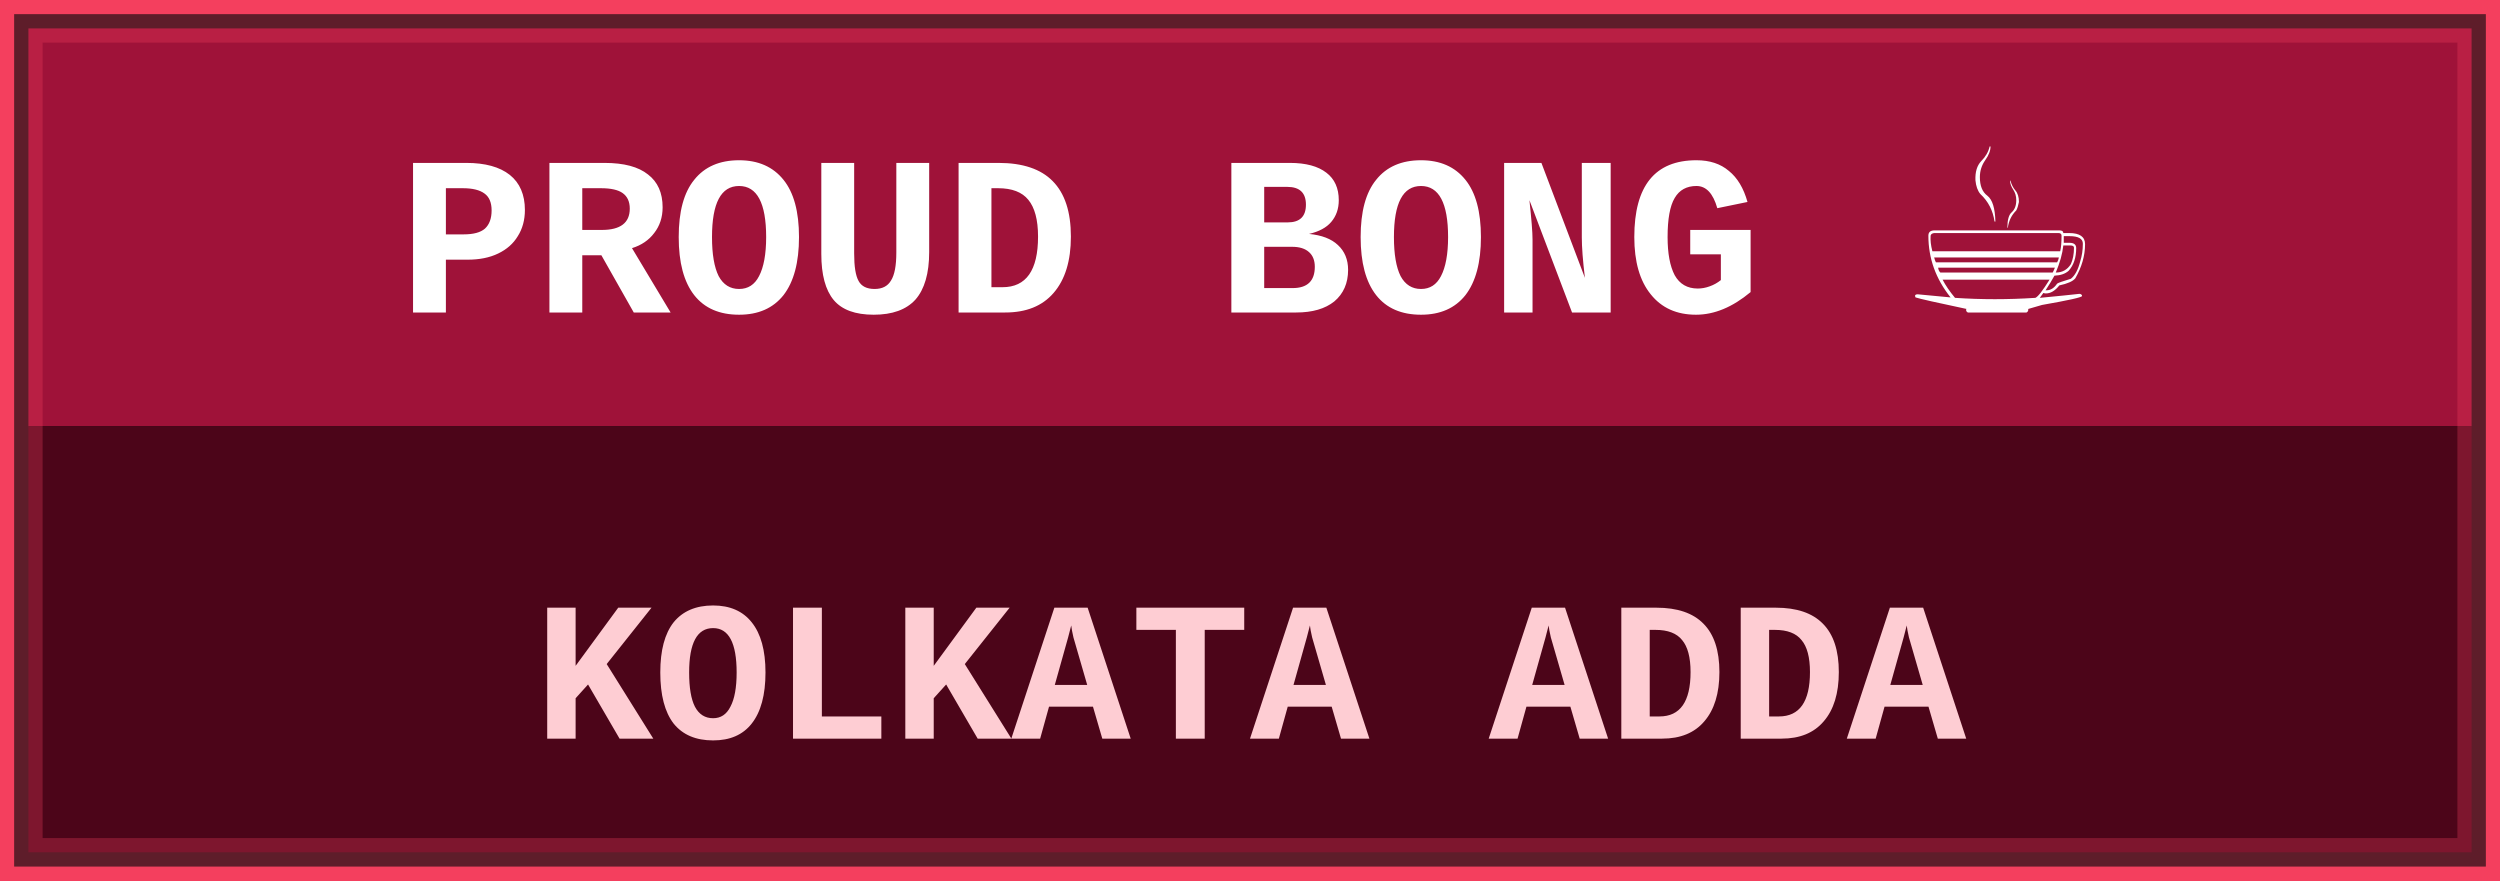
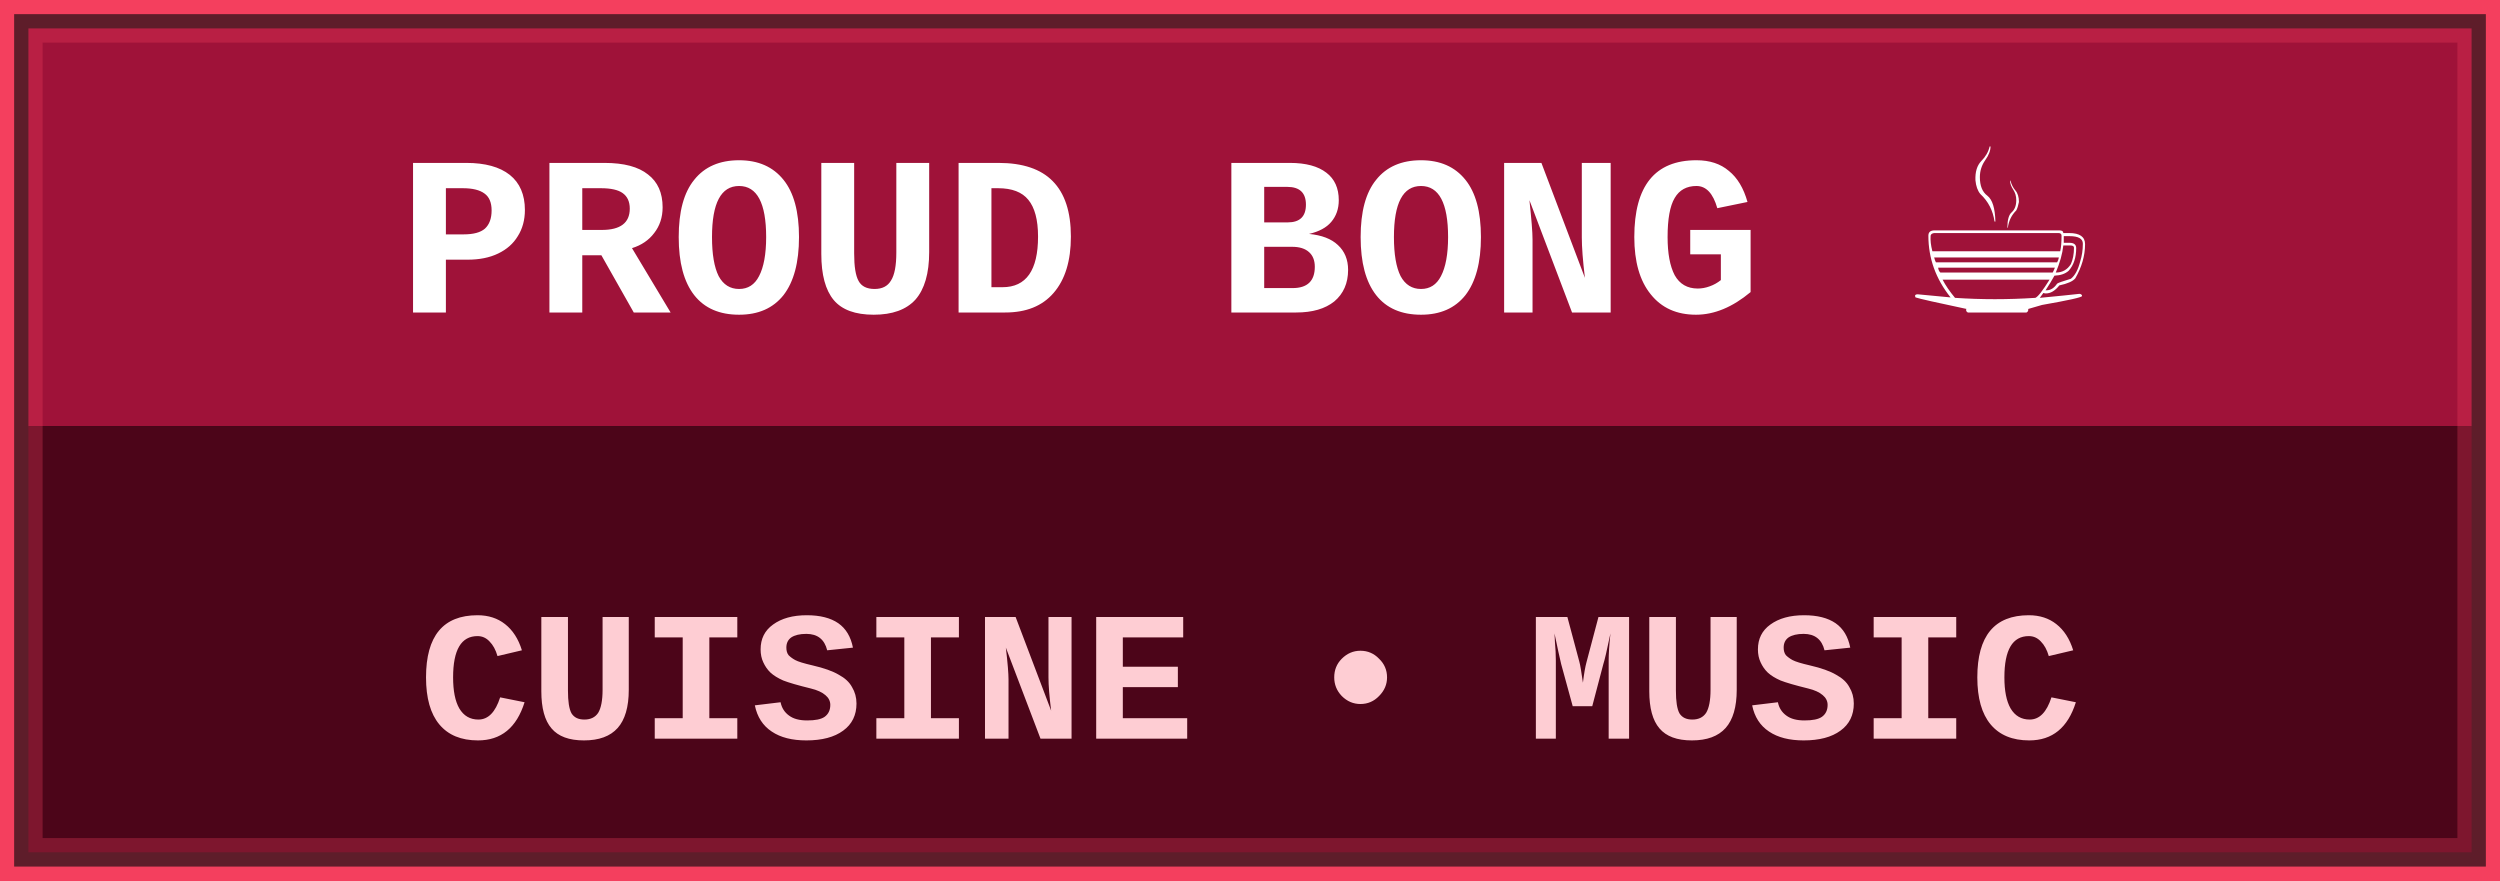
<svg xmlns="http://www.w3.org/2000/svg" width="88" height="31" viewBox="0 0 88 31">
  <rect width="88" height="31" fill="#1e1014" stroke="#f43f5e" />
  <rect x="1" y="1" width="86" height="14" fill="#9f1239" />
  <rect x="1" y="15" width="86" height="15" fill="#4c0519" />
  <text x="44" y="11" fill="#ffffff" font-family="'Courier New', monospace" font-size="8" font-weight="bold" text-anchor="middle">PROUD BONG ☕</text>
-   <text x="44" y="26" fill="#fecdd3" font-family="'Courier New', monospace" font-size="7" font-weight="bold" text-anchor="middle">KOLKATA ADDA</text>
+   <text x="44" y="26" fill="#fecdd3" font-family="'Courier New', monospace" font-size="6.5" font-weight="bold" text-anchor="middle">CUISINE • MUSIC</text>
  <rect x="1" y="1" width="86" height="29" fill="none" stroke="#f43f5e" stroke-opacity="0.3" />
</svg>
